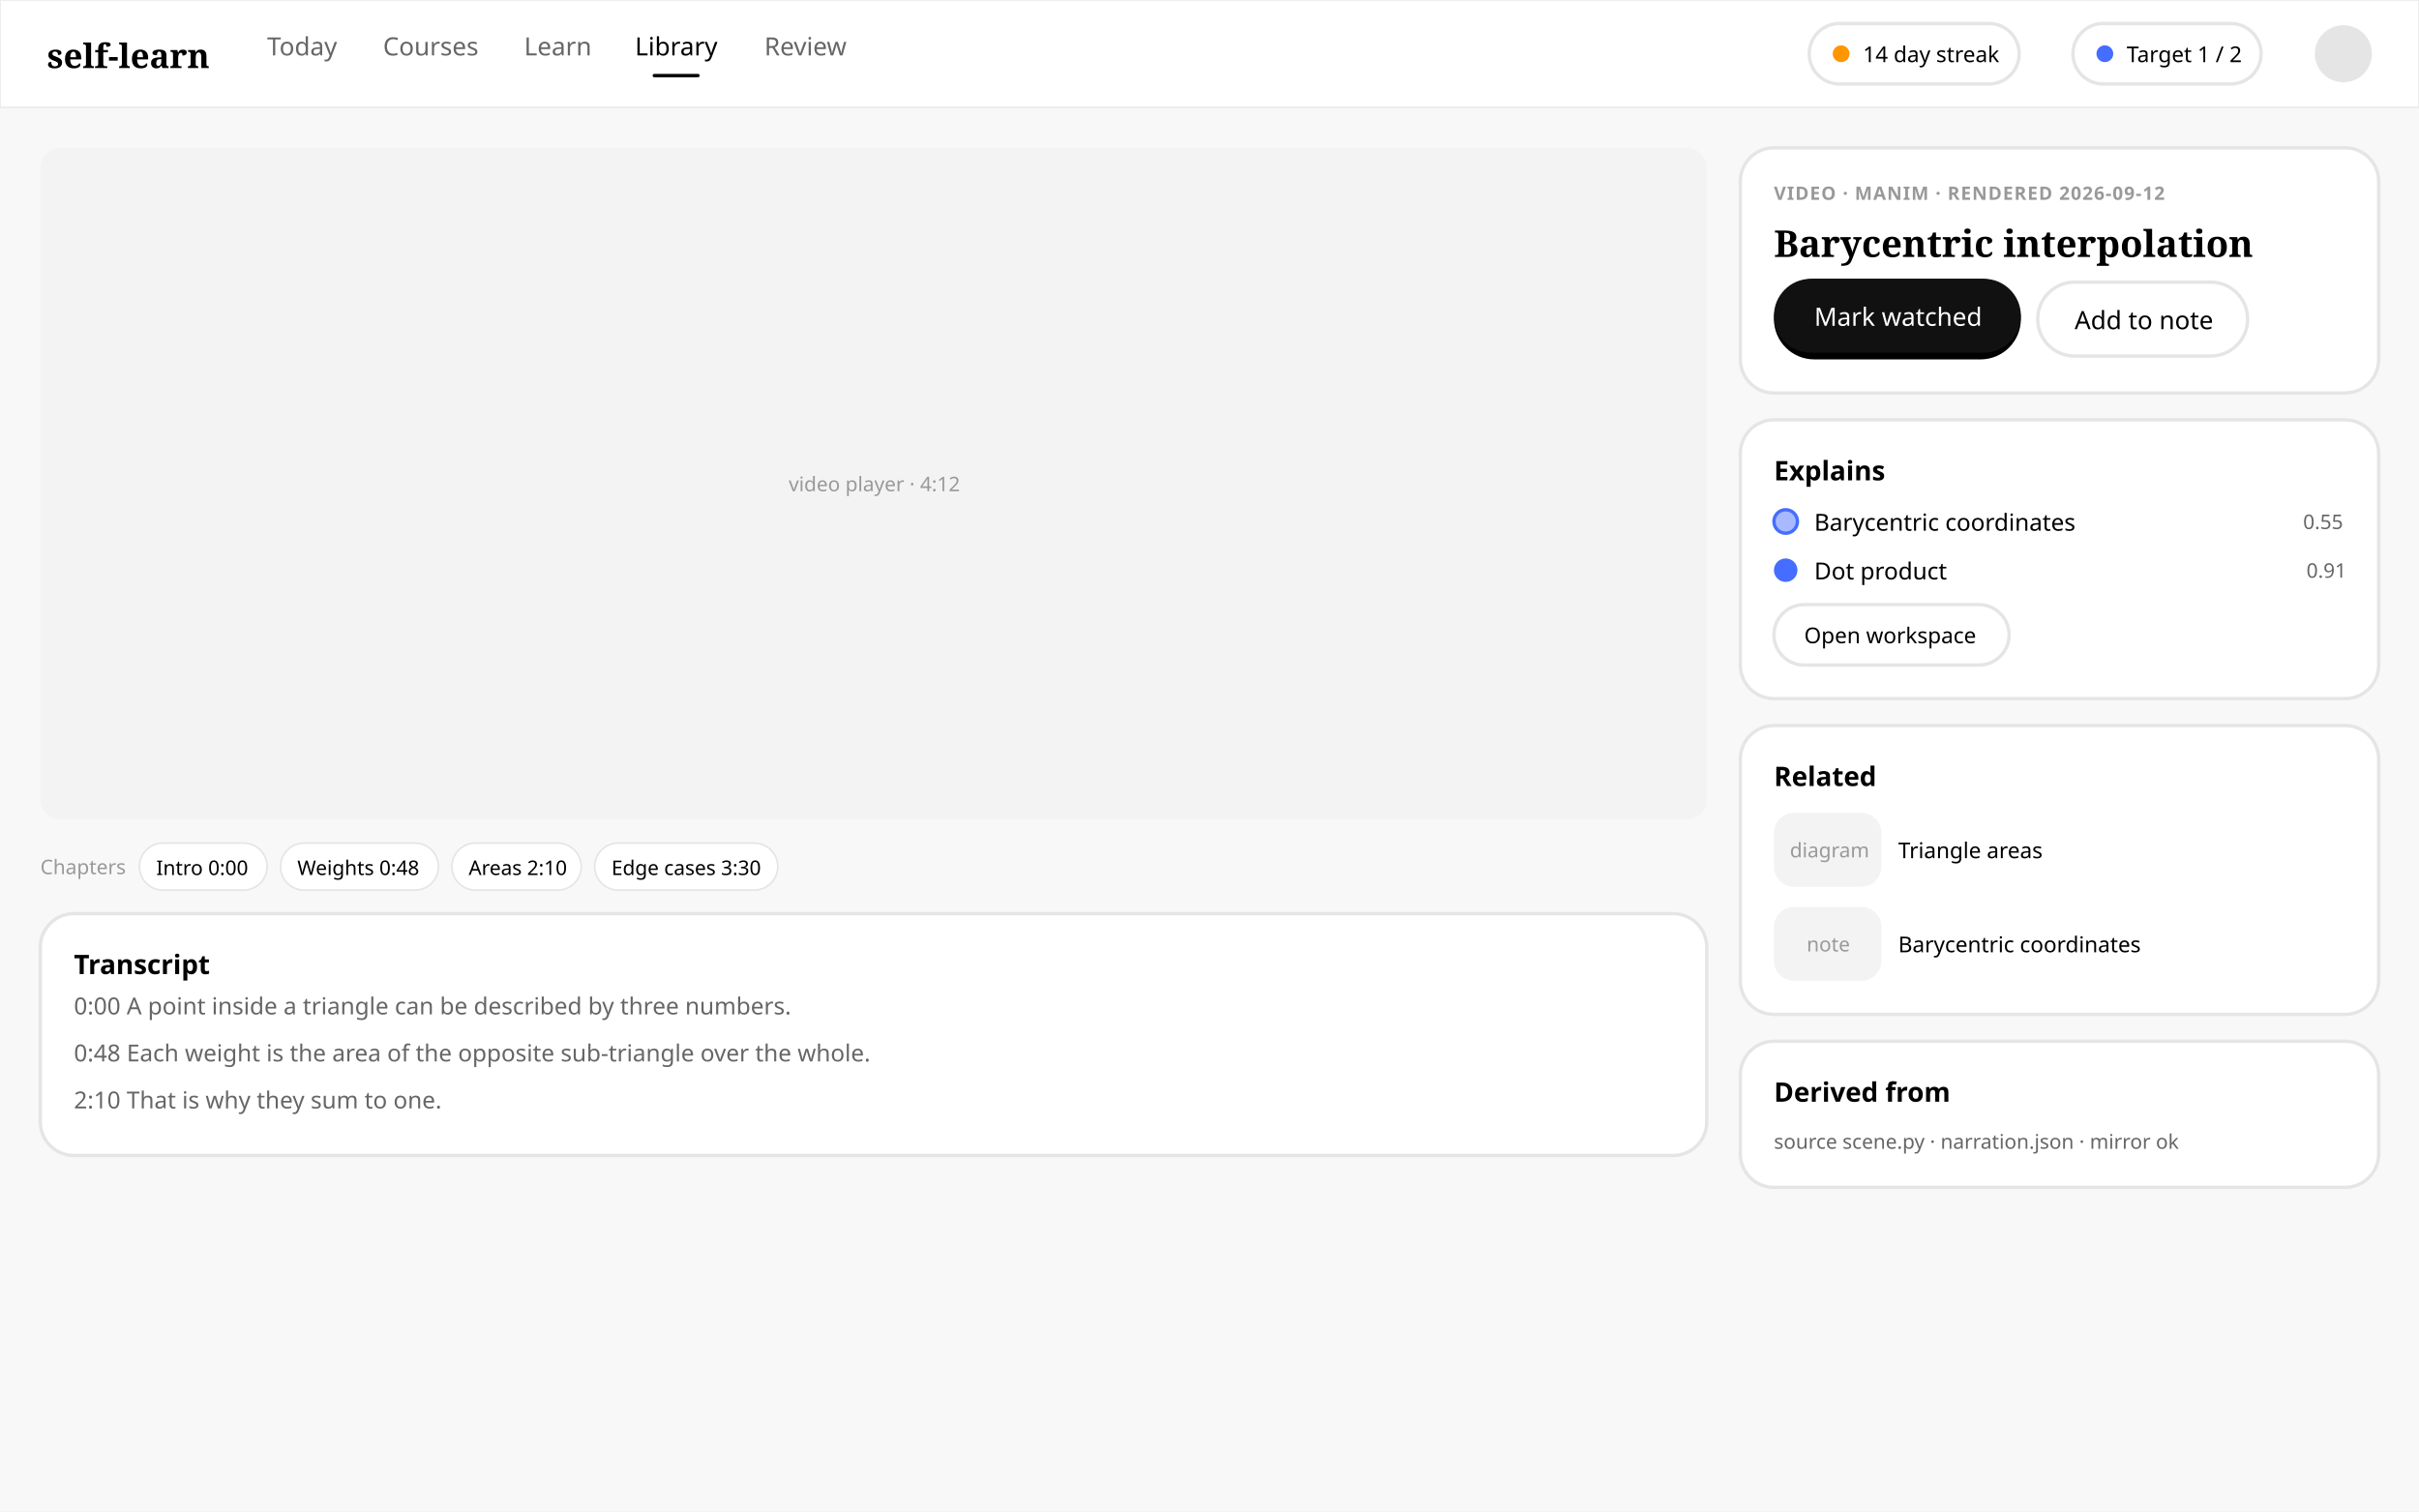
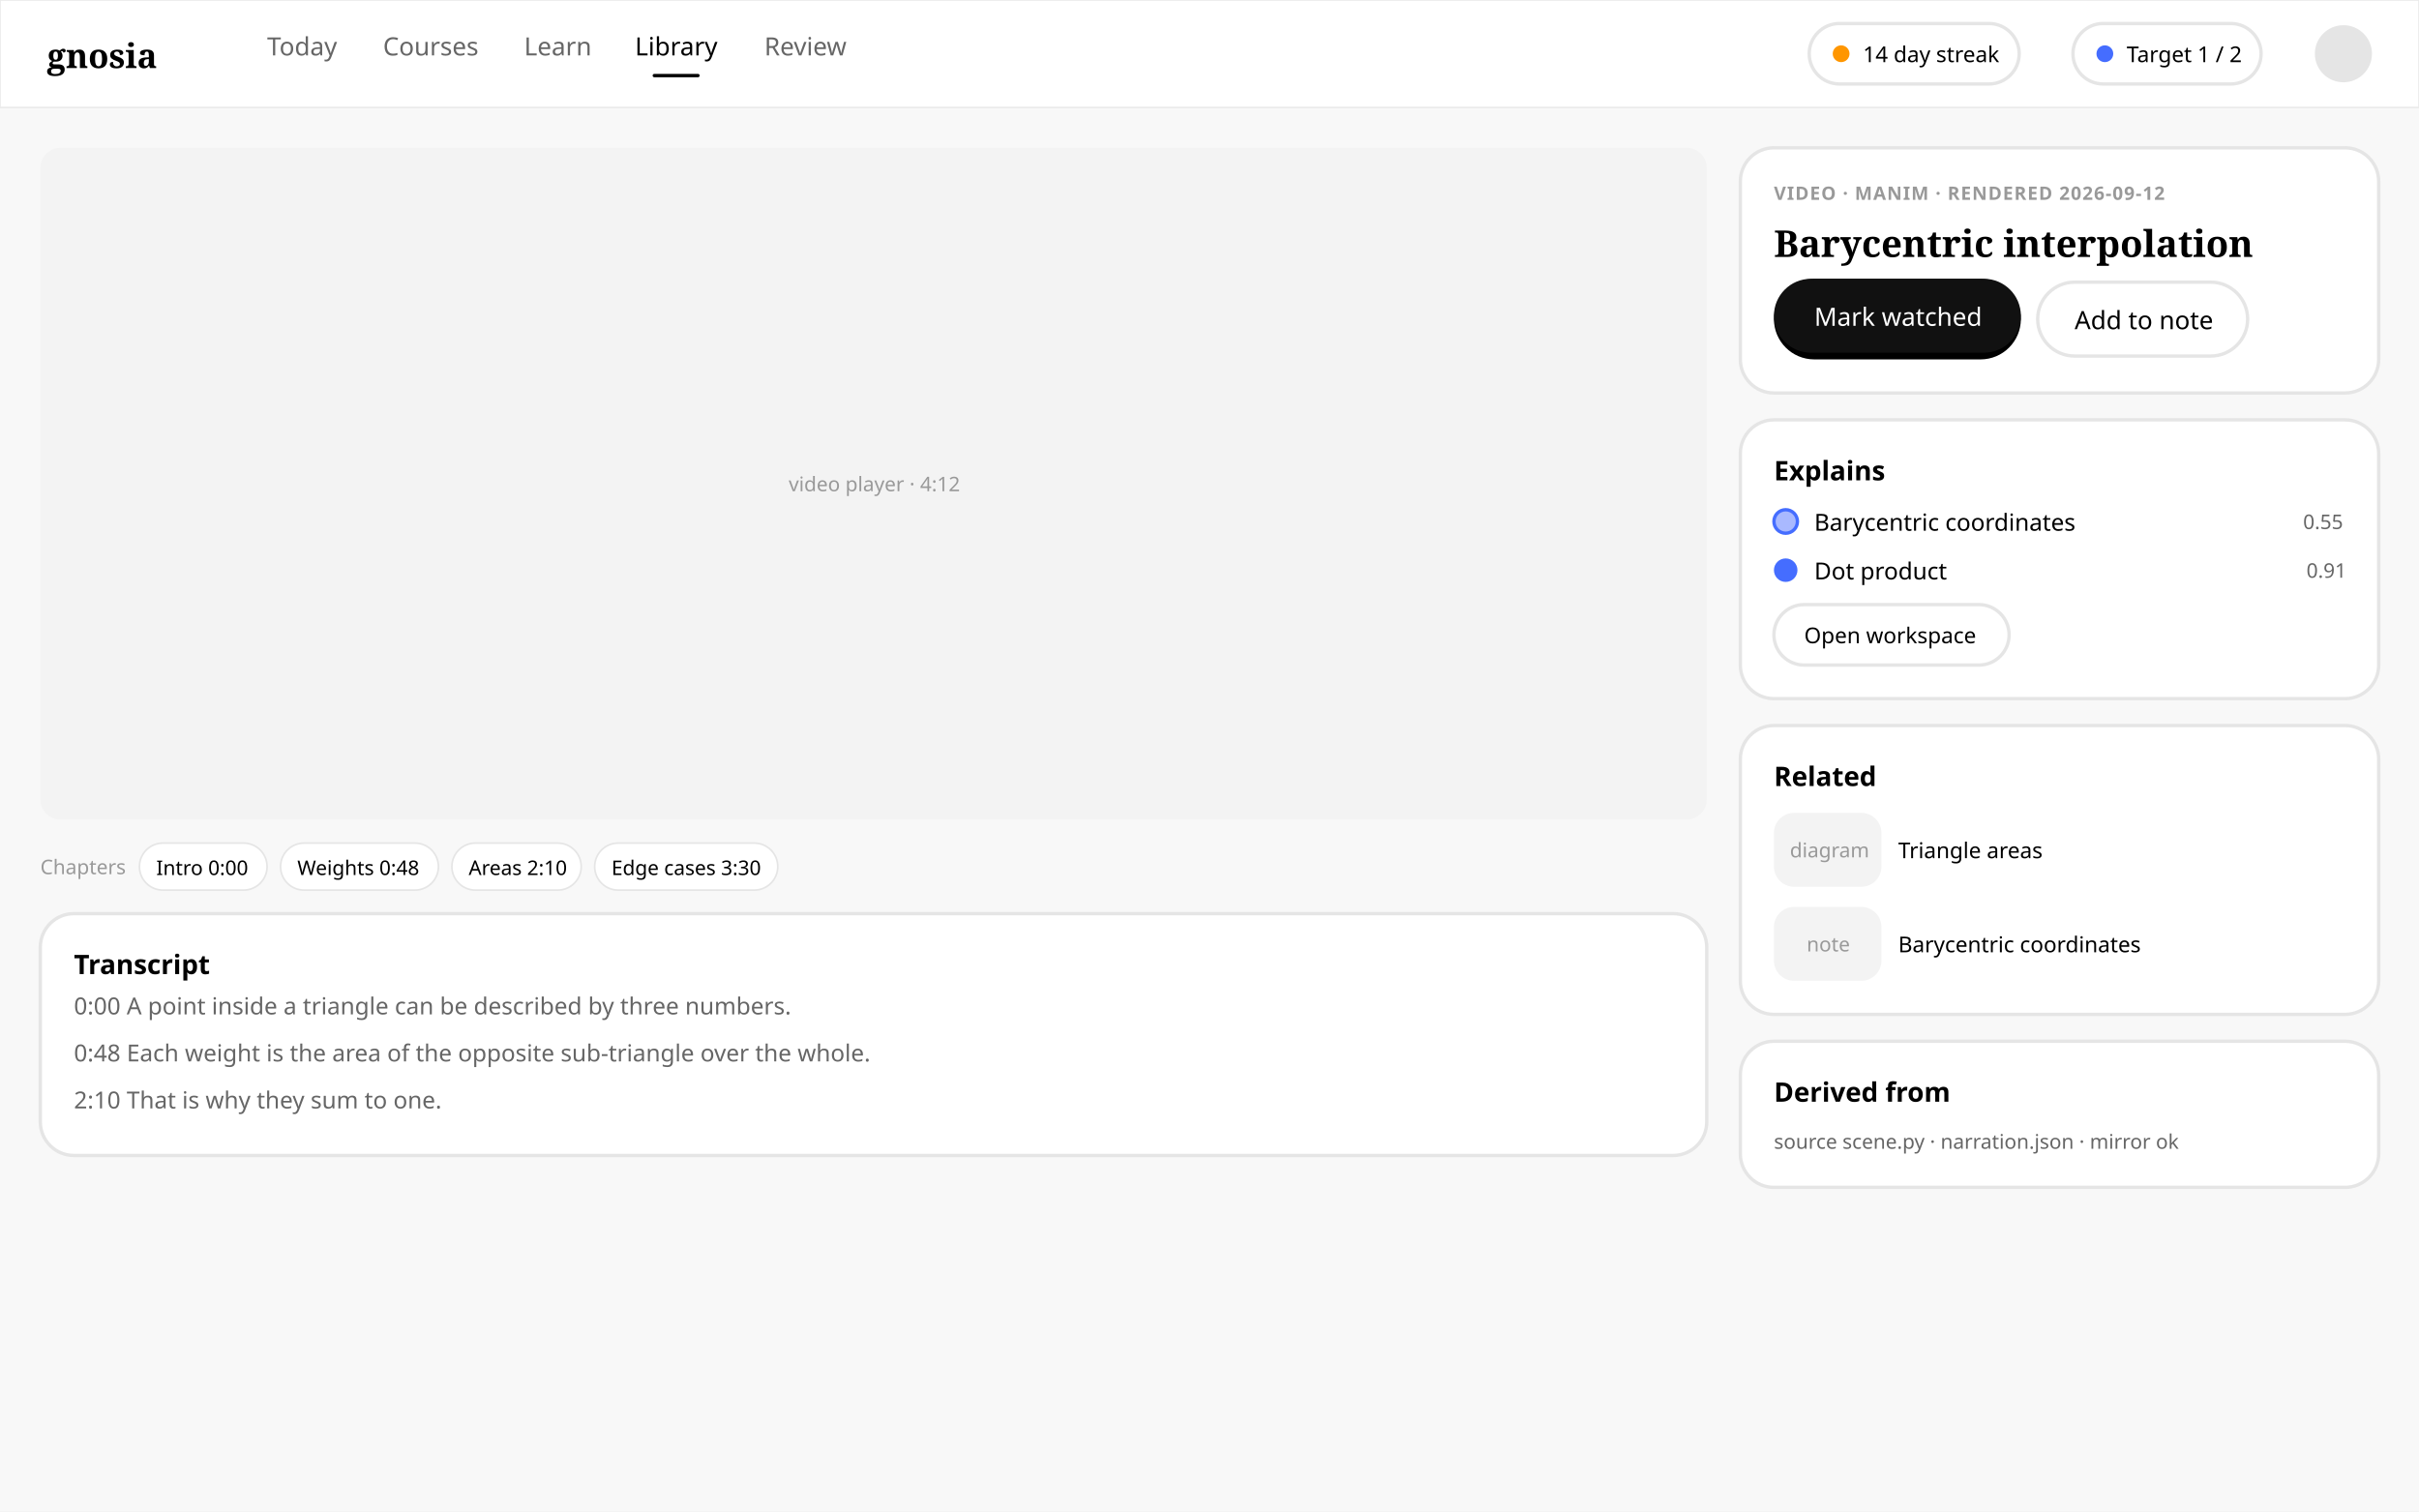
<svg xmlns="http://www.w3.org/2000/svg" width="1440" height="900" viewBox="0 0 1440 900">
  <defs>
    <clipPath id="clip0">
      <rect width="1440" height="900" />
    </clipPath>
  </defs>
  <g>
    <rect width="1440" height="900" fill="#F8F8F8" />
    <g clip-path="url(#clip0)">
      <g>
        <rect width="1440" height="64" fill="#FFFFFF" stroke="#EBEBEB" stroke-width="1" />
        <g transform="translate(28, 20.5)">
-           <text x="0" y="20" font-family="Georgia, serif" font-size="20" font-weight="700" fill="#000000">self-learn</text>
+           <text x="0" y="20" font-family="Georgia, serif" font-size="20" font-weight="700" fill="#000000">gnosia</text>
        </g>
        <g transform="translate(159, 18)">
          <g>
            <g>
              <text x="0" y="15" font-family="Figtree, Nunito, system-ui, sans-serif" font-size="15" font-weight="500" fill="#666666">Today</text>
            </g>
            <g transform="translate(6.5, 26)">
              <rect width="28" height="2" rx="1" ry="1" fill="#FFFFFF" />
            </g>
          </g>
          <g transform="translate(69, 0)">
            <g>
              <text x="0" y="15" font-family="Figtree, Nunito, system-ui, sans-serif" font-size="15" font-weight="500" fill="#666666">Courses</text>
            </g>
            <g transform="translate(14, 26)">
              <rect width="28" height="2" rx="1" ry="1" fill="#FFFFFF" />
            </g>
          </g>
          <g transform="translate(153, 0)">
            <g>
              <text x="0" y="15" font-family="Figtree, Nunito, system-ui, sans-serif" font-size="15" font-weight="500" fill="#666666">Learn</text>
            </g>
            <g transform="translate(5, 26)">
              <rect width="28" height="2" rx="1" ry="1" fill="#FFFFFF" />
            </g>
          </g>
          <g transform="translate(219, 0)">
            <g>
              <text x="0" y="15" font-family="Figtree, Nunito, system-ui, sans-serif" font-size="15" fill="#000000">Library</text>
            </g>
            <g transform="translate(10.5, 26)">
              <rect width="28" height="2" rx="1" ry="1" fill="#000000" />
            </g>
          </g>
          <g transform="translate(296, 0)">
            <g>
              <text x="0" y="15" font-family="Figtree, Nunito, system-ui, sans-serif" font-size="15" font-weight="500" fill="#666666">Review</text>
            </g>
            <g transform="translate(10.5, 26)">
              <rect width="28" height="2" rx="1" ry="1" fill="#FFFFFF" />
            </g>
          </g>
        </g>
        <g transform="translate(536, 32)" />
        <g transform="translate(1077, 14)">
          <rect width="125" height="36" rx="18" ry="18" fill="#FFFFFF" stroke="#E5E5E5" stroke-width="2" />
          <g transform="translate(14, 13)">
            <ellipse cx="5" cy="5" rx="5" ry="5" fill="#FF9600" />
          </g>
          <g transform="translate(32, 10)">
            <text x="0" y="13" font-family="Figtree, Nunito, system-ui, sans-serif" font-size="13" fill="#000000">14 day streak</text>
          </g>
        </g>
        <g transform="translate(1234, 14)">
          <rect width="112" height="36" rx="18" ry="18" fill="#FFFFFF" stroke="#E5E5E5" stroke-width="2" />
          <g transform="translate(14, 13)">
            <ellipse cx="5" cy="5" rx="5" ry="5" fill="#456DFF" />
          </g>
          <g transform="translate(32, 10)">
            <text x="0" y="13" font-family="Figtree, Nunito, system-ui, sans-serif" font-size="13" fill="#000000">Target 1 / 2</text>
          </g>
        </g>
        <g transform="translate(1378, 15)">
          <ellipse cx="17" cy="17" rx="17" ry="17" fill="#E5E5E5" />
        </g>
      </g>
      <g transform="translate(0, 64)">
        <g transform="translate(24, 24)">
          <g>
            <rect width="992" height="400" rx="12" ry="12" fill="#F3F3F3" />
            <g transform="translate(445.5, 192.5)">
              <text x="0" y="12" font-family="Figtree, Nunito, system-ui, sans-serif" font-size="12" fill="#999999">video player · 4:12</text>
            </g>
          </g>
          <g transform="translate(0, 414)">
            <g transform="translate(0, 6.5)">
              <text x="0" y="12" font-family="Figtree, Nunito, system-ui, sans-serif" font-size="12" fill="#999999">Chapters</text>
            </g>
            <g transform="translate(59, 0)">
              <rect width="76" height="28" rx="14" ry="14" fill="#FFFFFF" stroke="#E5E5E5" stroke-width="1" />
              <g transform="translate(10, 7)">
                <text x="0" y="12" font-family="Figtree, Nunito, system-ui, sans-serif" font-size="12" font-weight="500" fill="#000000">Intro 0:00</text>
              </g>
            </g>
            <g transform="translate(143, 0)">
              <rect width="94" height="28" rx="14" ry="14" fill="#FFFFFF" stroke="#E5E5E5" stroke-width="1" />
              <g transform="translate(10, 7)">
                <text x="0" y="12" font-family="Figtree, Nunito, system-ui, sans-serif" font-size="12" font-weight="500" fill="#000000">Weights 0:48</text>
              </g>
            </g>
            <g transform="translate(245, 0)">
              <rect width="77" height="28" rx="14" ry="14" fill="#FFFFFF" stroke="#E5E5E5" stroke-width="1" />
              <g transform="translate(10, 7)">
                <text x="0" y="12" font-family="Figtree, Nunito, system-ui, sans-serif" font-size="12" font-weight="500" fill="#000000">Areas 2:10</text>
              </g>
            </g>
            <g transform="translate(330, 0)">
              <rect width="109" height="28" rx="14" ry="14" fill="#FFFFFF" stroke="#E5E5E5" stroke-width="1" />
              <g transform="translate(10, 7)">
                <text x="0" y="12" font-family="Figtree, Nunito, system-ui, sans-serif" font-size="12" font-weight="500" fill="#000000">Edge cases 3:30</text>
              </g>
            </g>
          </g>
          <g transform="translate(0, 456)">
            <rect width="992" height="144" rx="20" ry="20" fill="#FFFFFF" stroke="#E5E5E5" stroke-width="2" />
            <g transform="translate(20, 20)">
              <text x="0" y="16" font-family="Figtree, Nunito, system-ui, sans-serif" font-size="16" font-weight="700" fill="#000000">Transcript</text>
            </g>
            <g transform="translate(20, 46)">
              <text x="0" y="14" font-family="Figtree, Nunito, system-ui, sans-serif" font-size="14" fill="#666666">0:00 A point inside a triangle can be described by three numbers.</text>
            </g>
            <g transform="translate(20, 74)">
              <text x="0" y="14" font-family="Figtree, Nunito, system-ui, sans-serif" font-size="14" fill="#666666">0:48 Each weight is the area of the opposite sub-triangle over the whole.</text>
            </g>
            <g transform="translate(20, 102)">
              <text x="0" y="14" font-family="Figtree, Nunito, system-ui, sans-serif" font-size="14" fill="#666666">2:10 That is why they sum to one.</text>
            </g>
          </g>
        </g>
        <g transform="translate(1036, 24)">
          <g>
            <rect width="380" height="146" rx="20" ry="20" fill="#FFFFFF" stroke="#E5E5E5" stroke-width="2" />
            <g transform="translate(20, 20)">
              <text x="0" y="11" font-family="Figtree, Nunito, system-ui, sans-serif" font-size="11" font-weight="700" fill="#999999" letter-spacing="0.6">VIDEO · MANIM · RENDERED 2026-09-12</text>
            </g>
            <g transform="translate(20, 43)">
              <text x="0" y="22" font-family="Georgia, serif" font-size="22" font-weight="700" fill="#000000">Barycentric interpolation</text>
            </g>
            <g transform="translate(20, 78)">
              <g>
                <rect width="147" height="48" rx="24" ry="24" fill="#000000" />
                <g>
                  <rect width="147" height="44" rx="22" ry="22" fill="#111111" />
                  <g transform="translate(24, 13)">
                    <text x="0" y="15" font-family="Figtree, Nunito, system-ui, sans-serif" font-size="15" fill="#FFFFFF">Mark watched</text>
                  </g>
                </g>
              </g>
              <g transform="translate(157, 2)">
                <rect width="125" height="44" rx="22" ry="22" fill="#FFFFFF" stroke="#E5E5E5" stroke-width="2" />
                <g transform="translate(22, 13)">
                  <text x="0" y="15" font-family="Figtree, Nunito, system-ui, sans-serif" font-size="15" fill="#000000">Add to note</text>
                </g>
              </g>
            </g>
          </g>
          <g transform="translate(0, 162)">
            <rect width="380" height="166" rx="20" ry="20" fill="#FFFFFF" stroke="#E5E5E5" stroke-width="2" />
            <g transform="translate(20, 20)">
              <g>
                <text x="0" y="16" font-family="Figtree, Nunito, system-ui, sans-serif" font-size="16" font-weight="700" fill="#000000">Explains</text>
              </g>
            </g>
            <g transform="translate(20, 52)">
              <g transform="translate(0, 1.5)">
                <ellipse cx="7" cy="7" rx="7" ry="7" fill="#A9B9FF" stroke="#456DFF" stroke-width="2" />
              </g>
              <g transform="translate(24, 0)">
                <g>
                  <text x="0" y="14" font-family="Figtree, Nunito, system-ui, sans-serif" font-size="14" fill="#000000">Barycentric coordinates</text>
                </g>
              </g>
              <g transform="translate(315, 1)">
                <text x="0" y="12" font-family="Figtree, Nunito, system-ui, sans-serif" font-size="12" fill="#666666">0.55</text>
              </g>
            </g>
            <g transform="translate(20, 81)">
              <g transform="translate(0, 1.5)">
                <ellipse cx="7" cy="7" rx="7" ry="7" fill="#456DFF" />
              </g>
              <g transform="translate(24, 0)">
                <g>
                  <text x="0" y="14" font-family="Figtree, Nunito, system-ui, sans-serif" font-size="14" fill="#000000">Dot product</text>
                </g>
              </g>
              <g transform="translate(317, 1)">
                <text x="0" y="12" font-family="Figtree, Nunito, system-ui, sans-serif" font-size="12" fill="#666666">0.91</text>
              </g>
            </g>
            <g transform="translate(20, 110)">
              <rect width="140" height="36" rx="18" ry="18" fill="#FFFFFF" stroke="#E5E5E5" stroke-width="2" />
              <g transform="translate(18, 10)">
                <text x="0" y="13" font-family="Figtree, Nunito, system-ui, sans-serif" font-size="13" fill="#000000">Open workspace</text>
              </g>
            </g>
          </g>
          <g transform="translate(0, 344)">
            <rect width="380" height="172" rx="20" ry="20" fill="#FFFFFF" stroke="#E5E5E5" stroke-width="2" />
            <g transform="translate(20, 20)">
              <g>
                <text x="0" y="16" font-family="Figtree, Nunito, system-ui, sans-serif" font-size="16" font-weight="700" fill="#000000">Related</text>
              </g>
            </g>
            <g transform="translate(20, 52)">
              <g>
                <rect width="64" height="44" rx="12" ry="12" fill="#F3F3F3" />
                <g transform="translate(9.5, 14.5)">
                  <text x="0" y="12" font-family="Figtree, Nunito, system-ui, sans-serif" font-size="12" fill="#999999">diagram</text>
                </g>
              </g>
              <g transform="translate(74, 14)">
                <text x="0" y="13" font-family="Figtree, Nunito, system-ui, sans-serif" font-size="13" fill="#000000">Triangle areas</text>
              </g>
            </g>
            <g transform="translate(20, 108)">
              <g>
                <rect width="64" height="44" rx="12" ry="12" fill="#F3F3F3" />
                <g transform="translate(19.5, 14.5)">
                  <text x="0" y="12" font-family="Figtree, Nunito, system-ui, sans-serif" font-size="12" fill="#999999">note</text>
                </g>
              </g>
              <g transform="translate(74, 14)">
                <text x="0" y="13" font-family="Figtree, Nunito, system-ui, sans-serif" font-size="13" fill="#000000">Barycentric coordinates</text>
              </g>
            </g>
          </g>
          <g transform="translate(0, 532)">
            <rect width="380" height="87" rx="20" ry="20" fill="#FFFFFF" stroke="#E5E5E5" stroke-width="2" />
            <g transform="translate(20, 20)">
              <g>
                <text x="0" y="16" font-family="Figtree, Nunito, system-ui, sans-serif" font-size="16" font-weight="700" fill="#000000">Derived from</text>
              </g>
            </g>
            <g transform="translate(20, 52)">
              <text x="0" y="12" font-family="Figtree, Nunito, system-ui, sans-serif" font-size="12" fill="#666666">source scene.py · narration.json · mirror ok</text>
            </g>
          </g>
        </g>
      </g>
    </g>
  </g>
</svg>
